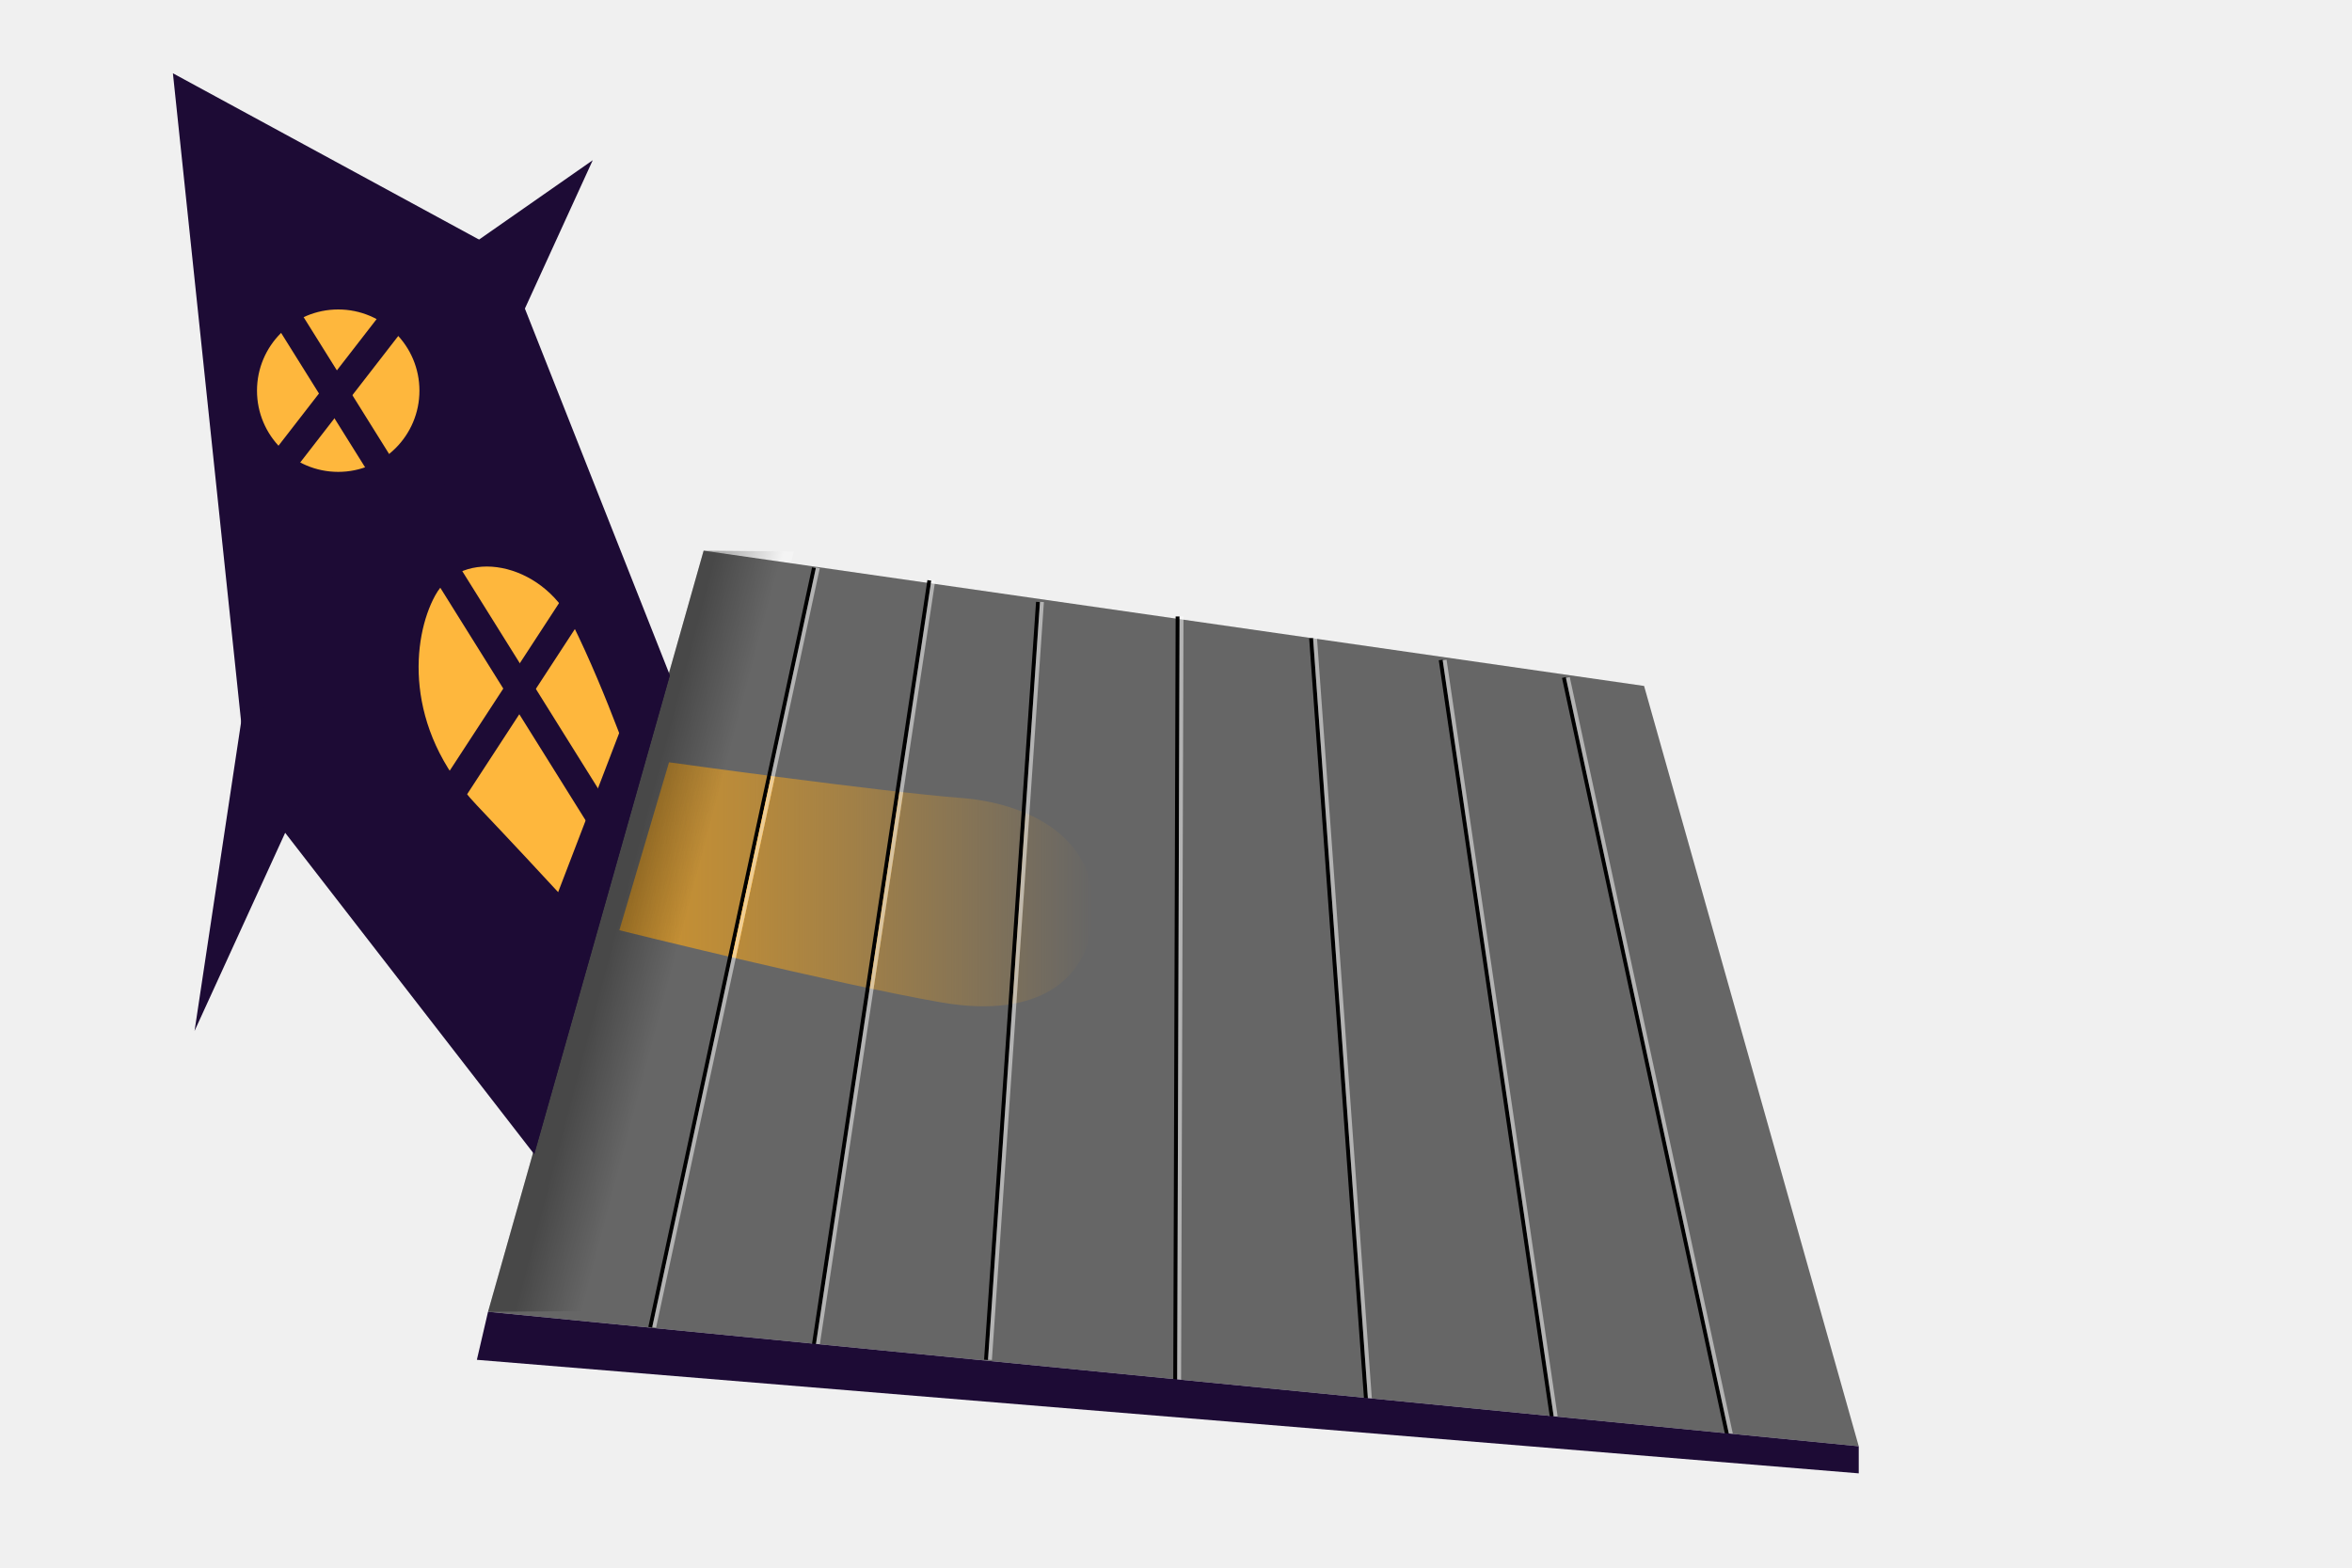
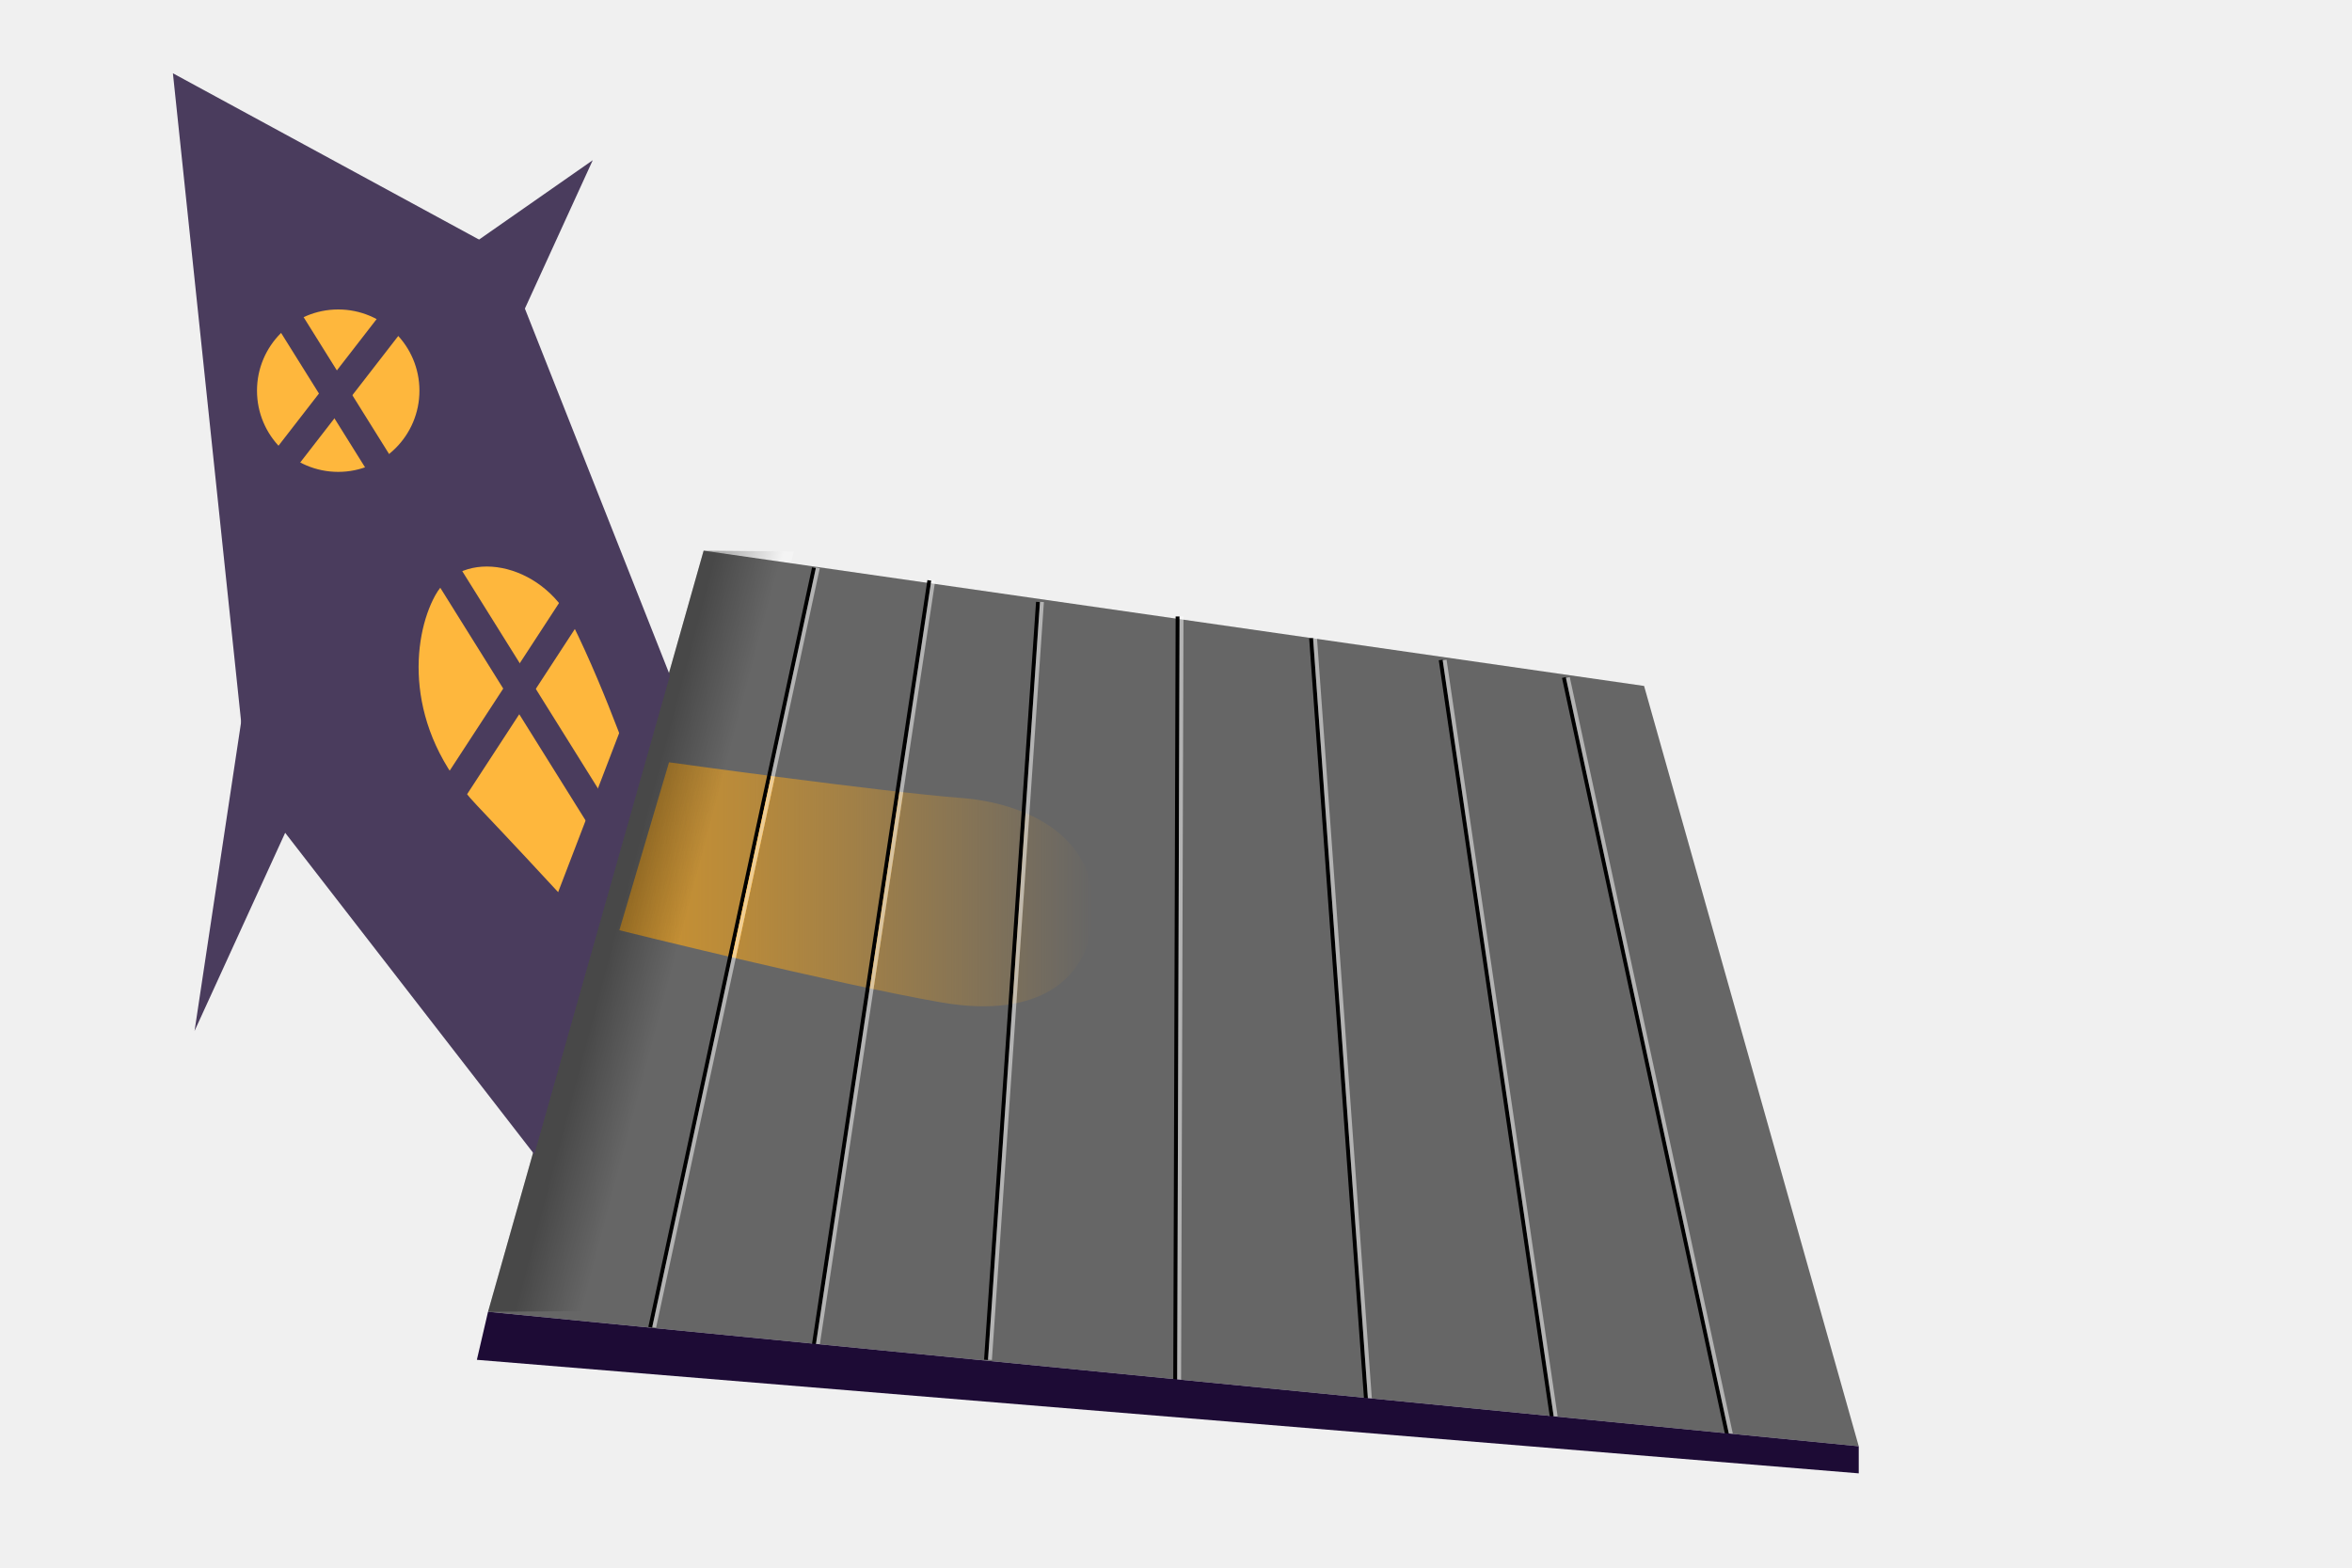
<svg xmlns="http://www.w3.org/2000/svg" width="600" height="400" viewBox="0 0 600 400">
  <defs>
    <linearGradient id="a" x1="173.71" y1="240.41" x2="157.22" y2="236.05" gradientUnits="userSpaceOnUse">
      <stop offset="0" stop-color="#fff" />
      <stop offset="1" />
    </linearGradient>
    <linearGradient id="b" x1="157.95" y1="225.63" x2="278.92" y2="225.63" gradientUnits="userSpaceOnUse">
      <stop offset="0" stop-color="#feb73d" />
      <stop offset="0.09" stop-color="#feb73d" stop-opacity="0.95" />
      <stop offset="0.25" stop-color="#feb73d" stop-opacity="0.82" />
      <stop offset="0.46" stop-color="#feb73d" stop-opacity="0.62" />
      <stop offset="0.72" stop-color="#feb73d" stop-opacity="0.33" />
      <stop offset="1" stop-color="#feb73d" stop-opacity="0" />
    </linearGradient>
  </defs>
  <g style="isolation: isolate">
    <g>
      <polygon points="124.5 334.7 179.5 140.5 419.41 175.02 474.17 369.02 124.5 334.7" style="fill: #666" />
      <line x1="165.88" y1="338.67" x2="207.64" y2="144.88" style="fill: none;stroke: #000;stroke-miterlimit: 10;mix-blend-mode: overlay" />
      <line x1="207.64" y1="343.01" x2="237.08" y2="148.09" style="fill: none;stroke: #000;stroke-miterlimit: 10;mix-blend-mode: overlay" />
      <line x1="251.54" y1="346.96" x2="264.8" y2="153.59" style="fill: none;stroke: #000;stroke-miterlimit: 10;mix-blend-mode: overlay" />
      <line x1="299.8" y1="352.22" x2="300.41" y2="157.3" style="fill: none;stroke: #000;stroke-miterlimit: 10;mix-blend-mode: overlay" />
      <line x1="348.46" y1="356.86" x2="334.47" y2="162.86" style="fill: none;stroke: #000;stroke-miterlimit: 10;mix-blend-mode: overlay" />
      <line x1="395.86" y1="361.45" x2="367.53" y2="168.4" style="fill: none;stroke: #000;stroke-miterlimit: 10;mix-blend-mode: overlay" />
      <line x1="440.56" y1="365.92" x2="398.96" y2="172.87" style="fill: none;stroke: #000;stroke-miterlimit: 10;mix-blend-mode: overlay" />
      <g style="opacity: 0.5;mix-blend-mode: screen">
        <line x1="166.88" y1="338.67" x2="208.64" y2="144.88" style="fill: none;stroke: #fff;stroke-miterlimit: 10;mix-blend-mode: overlay" />
      </g>
      <g style="opacity: 0.5;mix-blend-mode: screen">
        <line x1="208.64" y1="343.01" x2="238.08" y2="148.09" style="fill: none;stroke: #fff;stroke-miterlimit: 10;mix-blend-mode: overlay" />
      </g>
      <g style="opacity: 0.5;mix-blend-mode: screen">
        <line x1="252.54" y1="346.96" x2="265.8" y2="153.59" style="fill: none;stroke: #fff;stroke-miterlimit: 10;mix-blend-mode: overlay" />
      </g>
      <g style="opacity: 0.5;mix-blend-mode: screen">
        <line x1="300.8" y1="352.22" x2="301.41" y2="157.3" style="fill: none;stroke: #fff;stroke-miterlimit: 10;mix-blend-mode: overlay" />
      </g>
      <g style="opacity: 0.5;mix-blend-mode: screen">
        <line x1="349.46" y1="356.86" x2="335.47" y2="162.86" style="fill: none;stroke: #fff;stroke-miterlimit: 10;mix-blend-mode: overlay" />
      </g>
      <g style="opacity: 0.5;mix-blend-mode: screen">
        <line x1="396.86" y1="361.45" x2="368.53" y2="168.4" style="fill: none;stroke: #fff;stroke-miterlimit: 10;mix-blend-mode: overlay" />
      </g>
      <g style="opacity: 0.5;mix-blend-mode: screen">
        <line x1="441.56" y1="365.92" x2="399.96" y2="172.87" style="fill: none;stroke: #fff;stroke-miterlimit: 10;mix-blend-mode: overlay" />
      </g>
      <polygon points="124.5 334.7 153.18 334.5 202.49 140.71 179.5 140.5 124.5 334.7" style="opacity: 0.3;mix-blend-mode: multiply;fill: url(#a)" />
    </g>
    <g>
-       <polygon points="136.28 294.5 72.42 212.07 133.02 76.51 170.88 172.27 136.28 294.5" style="fill: #1d0b35" />
-       <polygon points="49.63 263.05 151.21 40.88 75.11 94.01 49.63 263.05" style="fill: #1d0b35" />
-       <polygon points="44.11 18.7 128.27 64.42 62.16 190.3 44.11 18.7" style="fill: #1d0b35" />
+       <polygon points="136.28 294.5 72.42 212.07 133.02 76.51 170.88 172.27 136.28 294.5" style="fill: #4a3c5d" />
+       <polygon points="49.63 263.05 151.21 40.88 75.11 94.01 49.63 263.05" style="fill: #4a3c5d" />
+       <polygon points="44.11 18.7 128.27 64.42 62.16 190.3 44.11 18.7" style="fill: #4a3c5d" />
      <path d="M162.65,200s-7.68-22.8-16.73-41c-7.8-15.69-28.17-19.48-34.94-7-5.83,10.71-8.17,33.6,10.67,53.48s29.56,31.8,29.56,31.8Z" style="fill: #feb73d" />
      <path d="M170.67,194.5s54.45,7.58,74.72,9.12c14.78,1.13,37.07,9.05,33.05,33.45-2,12-12.65,23.19-38.55,18.66C212.91,251,158,237.35,158,237.35Z" style="mix-blend-mode: overlay;fill: url(#b)" />
-       <polygon points="136.28 294.5 170.88 172.27 162.65 174.79 134.72 247.61 136.28 294.5" style="fill: #1d0b35" />
+       <polygon points="136.28 294.5 170.88 172.27 162.65 174.79 134.72 247.61 136.28 294.5" style="fill: #4a3c5d" />
      <polygon points="474.17 369.02 474.17 375.93 121.65 346.96 124.5 334.7 474.17 369.02" style="fill: #1d0b35" />
    </g>
    <g>
      <circle cx="86.28" cy="99.68" r="20.72" style="fill: #feb73d" />
-       <line x1="65.55" y1="126.53" x2="105.14" y2="75.44" style="fill: none;stroke: #1d0b35;stroke-miterlimit: 10;stroke-width: 7px" />
-       <line x1="114.92" y1="202.75" x2="151.51" y2="146.65" style="fill: none;stroke: #1d0b35;stroke-miterlimit: 10;stroke-width: 7px" />
-       <line x1="108.13" y1="136.65" x2="155.11" y2="211.87" style="fill: none;stroke: #1d0b35;stroke-miterlimit: 10;stroke-width: 7px" />
-       <line x1="67.2" y1="71.11" x2="99.3" y2="122.5" style="fill: none;stroke: #1d0b35;stroke-miterlimit: 10;stroke-width: 7px" />
+       <rect x="53.03" y="97.48" width="64.64" height="7" transform="translate(-46.75 106.6) rotate(-52.23)" style="fill: #4a3c5d" />
+       <rect x="99.73" y="171.2" width="66.97" height="7" transform="translate(-85.89 190.84) rotate(-56.89)" style="fill: #4a3c5d" />
+       <rect x="128.12" y="129.92" width="7" height="88.68" transform="translate(-72.32 96.17) rotate(-31.98)" style="fill: #4a3c5d" />
+       <rect x="79.75" y="66.51" width="7" height="60.59" transform="translate(-38.64 58.79) rotate(-31.98)" style="fill: #4a3c5d" />
    </g>
  </g>
</svg>
